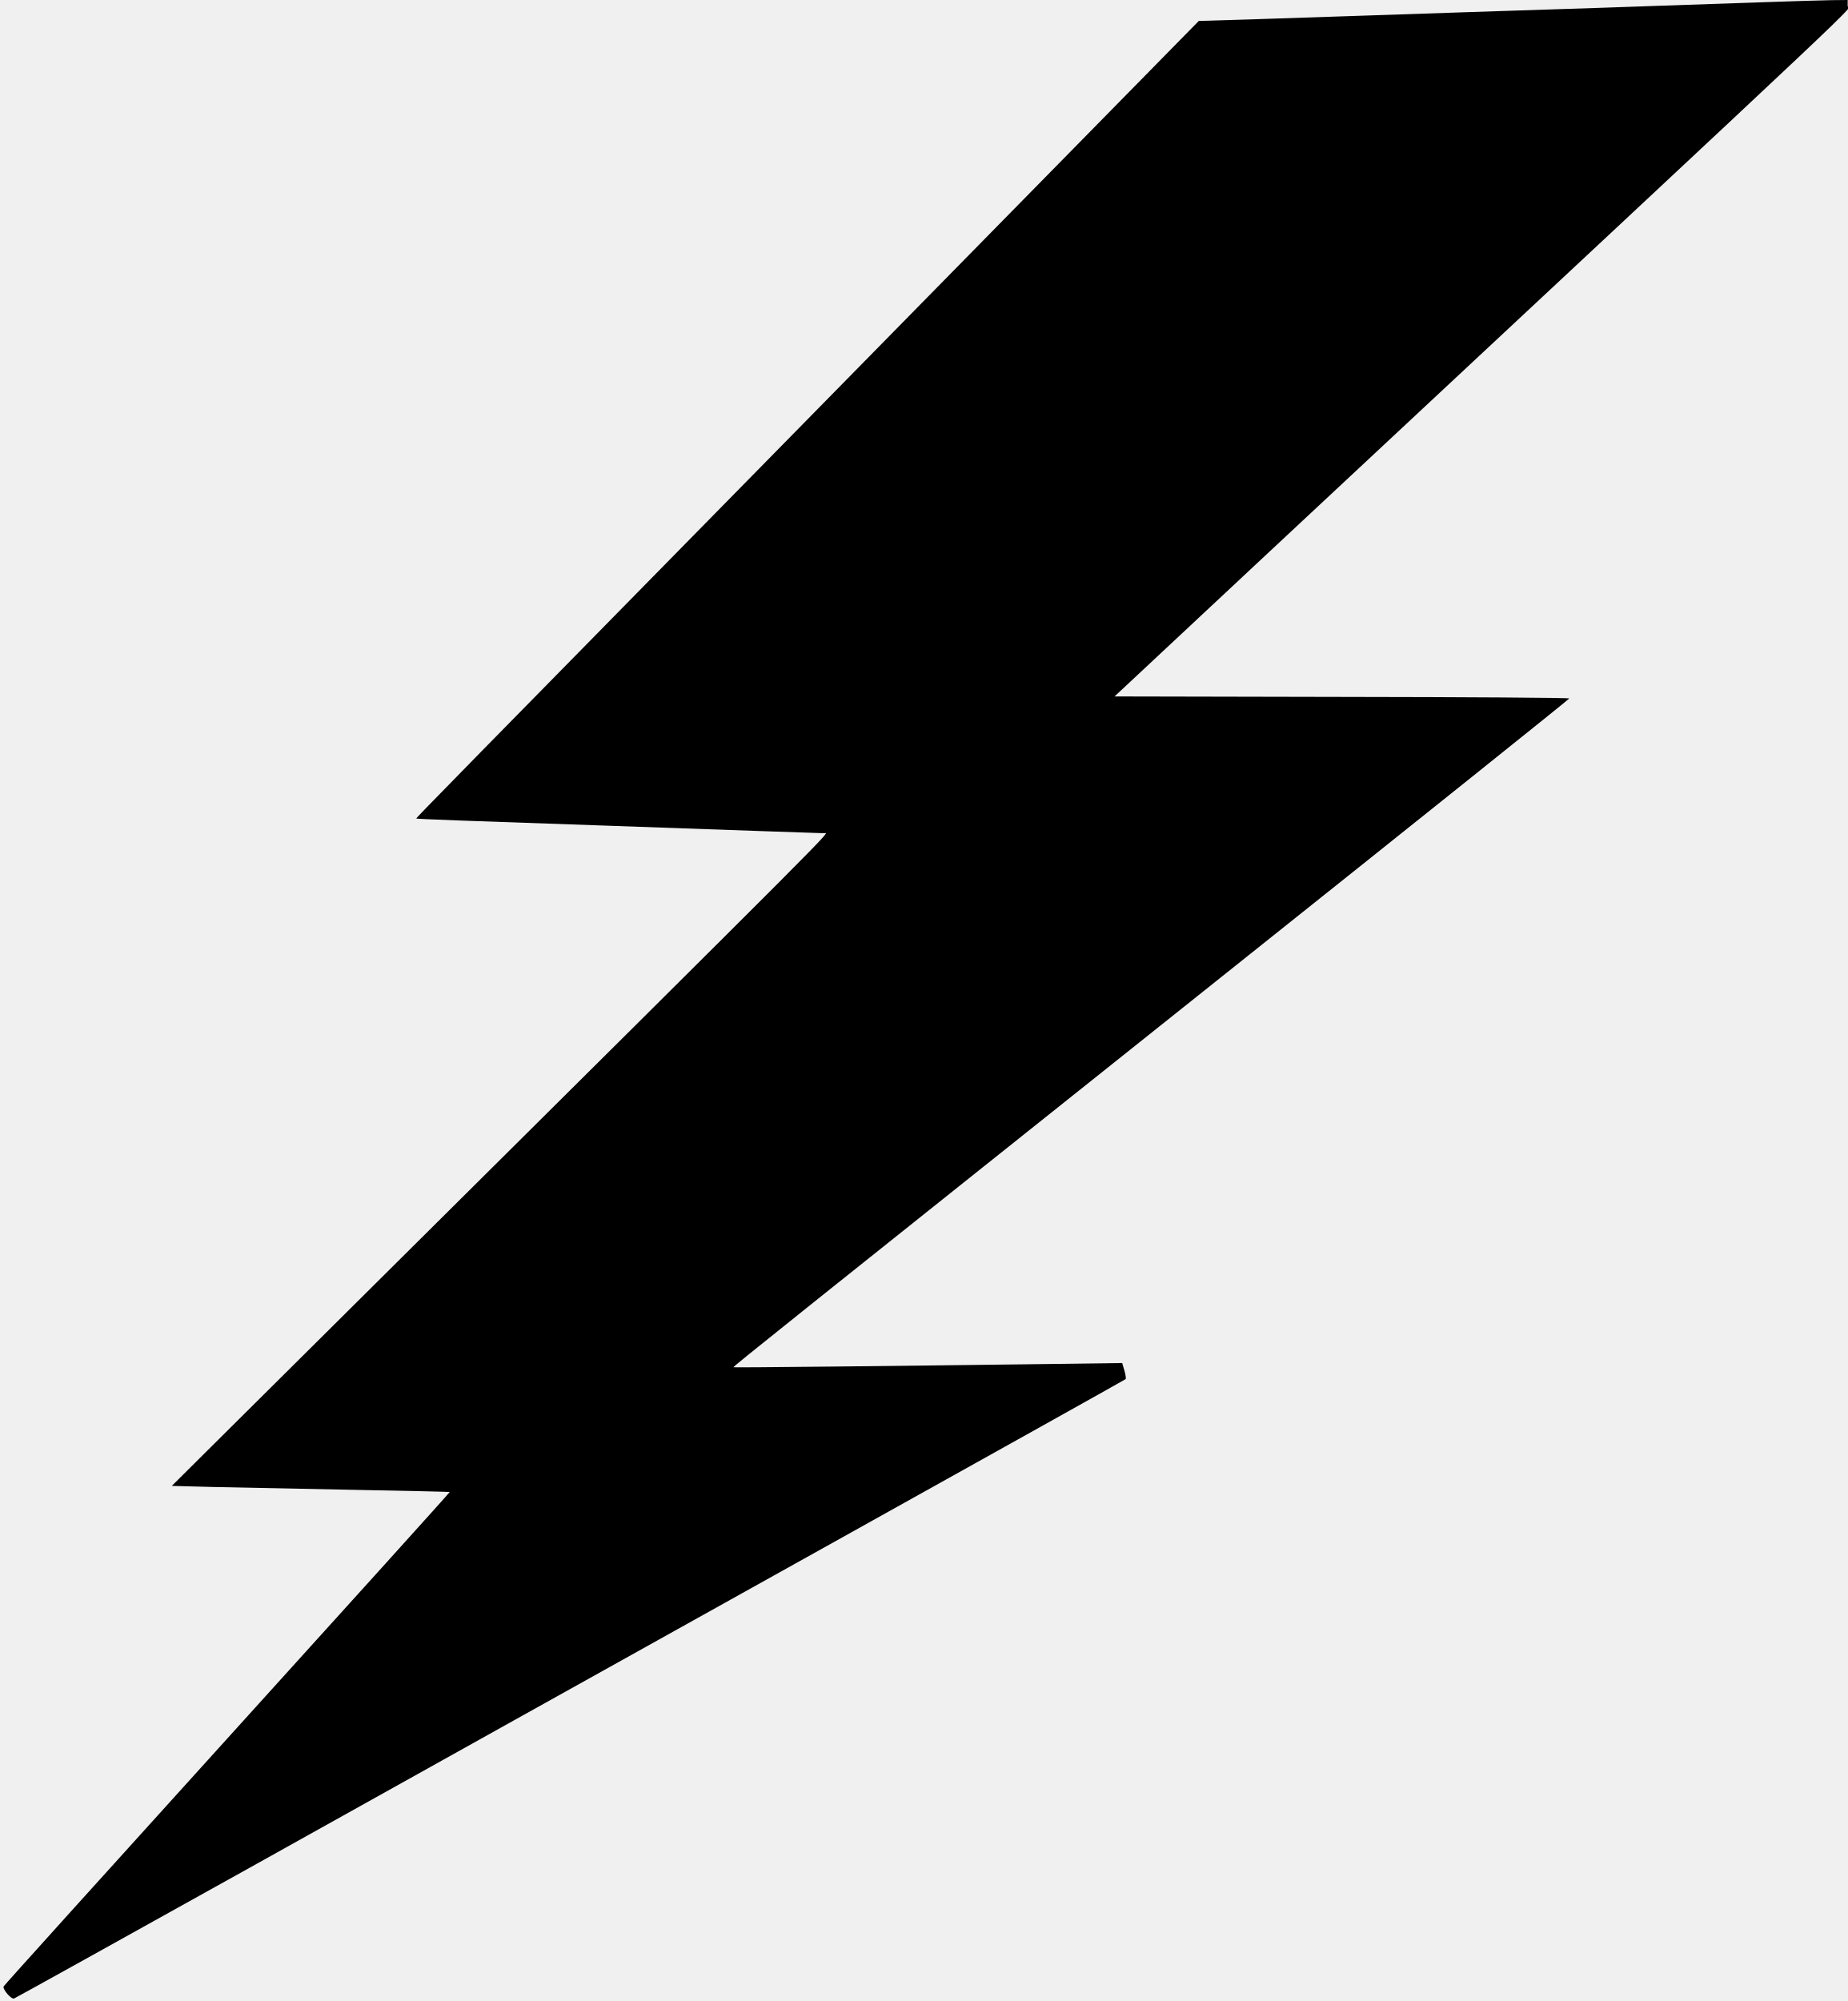
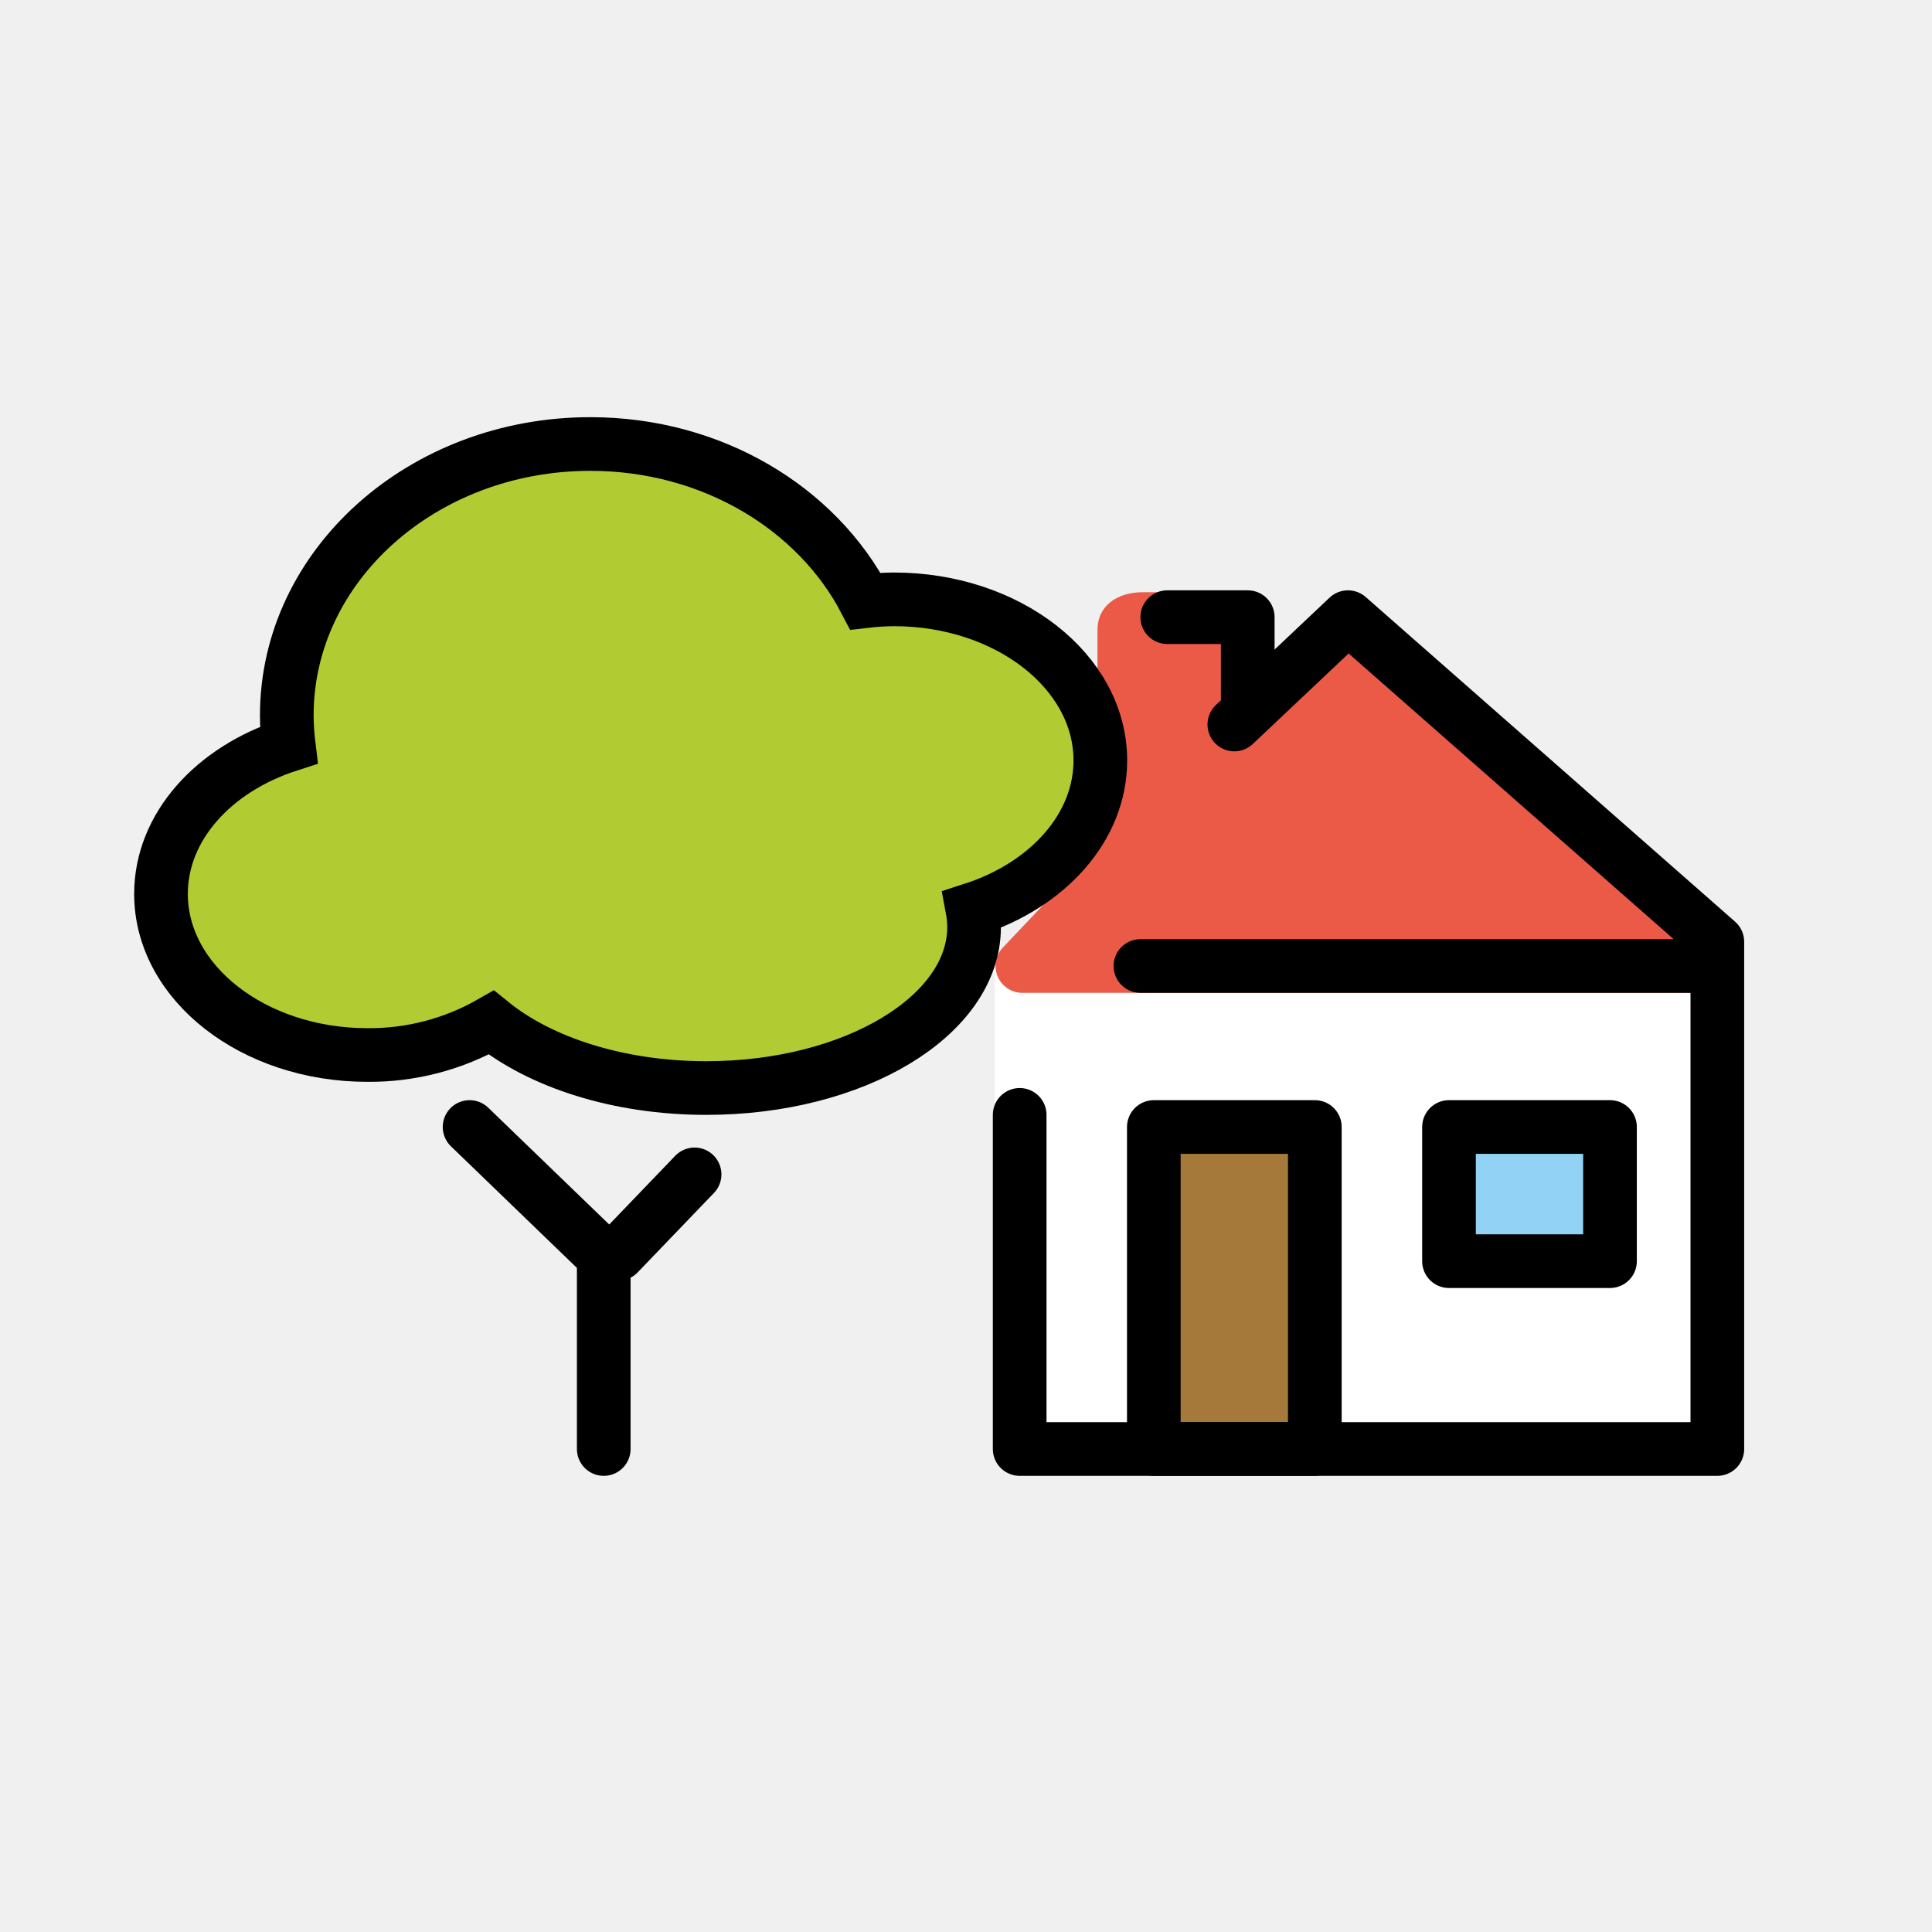
- <svg xmlns="http://www.w3.org/2000/svg" version="1.0" width="1182pt" height="1280pt" viewBox="0 0 1182 1280" preserveAspectRatio="xMidYMid meet">
-   <g transform="translate(0,1280) scale(0.1,-0.1)" fill="#000000" stroke="none">
-     <path d="M11255 12785 c-198 -7 -513 -18 -700 -24 -187 -7 -468 -16 -625 -21 -157 -5 -431 -14 -610 -20 -179 -6 -446 -15 -595 -20 -148 -5 -447 -15 -663 -22 l-393 -12 -2102 -2140 c-2744 -2793 -2907 -2959 -2904 -2962 3 -3 316 -15 1172 -44 319 -11 767 -27 995 -35 228 -8 428 -15 443 -15 31 0 182 151 -2986 -2995 l-1188 -1180 268 -7 c147 -3 547 -11 888 -18 341 -6 621 -13 622 -14 2 -2 -639 -711 -1423 -1577 -784 -866 -1428 -1579 -1431 -1586 -7 -18 49 -84 67 -77 8 3 688 380 1510 838 822 459 2418 1348 3545 1976 1128 628 2053 1145 2056 1148 3 4 0 28 -8 55 l-14 48 -447 -6 c-1001 -13 -2037 -24 -2040 -21 -4 4 322 264 3196 2556 1183 943 2151 1718 2151 1722 1 5 -654 9 -1454 10 l-1455 3 947 885 c4110 3836 3743 3490 3743 3532 l0 38 -102 -1 c-57 -1 -265 -7 -463 -14z" />
+ <svg xmlns="http://www.w3.org/2000/svg" id="emoji" viewBox="0 0 72 72" version="1.1">
+   <g id="color">
+     <rect x="37.075" y="36.053" width="26.884" height="18.114" fill="#FFFFFF" />
+     <polygon fill="#EA5A47" stroke="#EA5A47" stroke-linecap="round" stroke-linejoin="round" stroke-miterlimit="10" stroke-width="2" points="50.235,23.2 38.1,36 63.5,36" />
+     <path fill="#EA5A47" d="M47.3,26l-6.4,6.059v-8.573c0-0.931,0.755-1.416,1.686-1.416h3.028 c0.931,0,1.686,0.485,1.686,1.416C47.3,23.486,47.3,26,47.3,26z" />
+     <rect x="43" y="42" width="6" height="12" fill="#A57939" />
+     <rect x="54" y="42" width="6" height="5" fill="#92D3F5" />
+     <path fill="#B1CC33" d="M41.006,28.339c0-3.312-3.445-6.003-7.694-6.003c-0.355,0.003-0.71,0.025-1.062,0.066 c-1.8-3.455-5.707-5.855-10.25-5.855c-6.248,0-11.312,4.529-11.312,10.114c0.001,0.369,0.025,0.738,0.07,1.104 C7.966,28.666,6,30.81,6,33.314c0,3.312,3.445,6.003,7.694,6.003c1.615,0.014,3.206-0.402,4.614-1.207 c1.818,1.477,4.726,2.438,8.015,2.438c5.511,0,9.978-2.688,9.978-6.003c-0.001-0.219-0.021-0.438-0.061-0.653 C39.036,32.99,41.006,30.845,41.006,28.339z" />
+   </g>
+   <g id="hair" />
+   <g id="skin" />
+   <g id="skin-shadow" />
+   <g id="line">
+     <polyline fill="none" stroke="#000000" stroke-linecap="round" stroke-linejoin="round" stroke-miterlimit="10" stroke-width="2" points="46,27 50.235,23 64,35.098 64,54 38,54 38,41.548" />
+     <rect x="43" y="42" width="6" height="12" fill="none" stroke="#000000" stroke-linecap="round" stroke-linejoin="round" stroke-miterlimit="10" stroke-width="2" />
+     <rect x="54" y="42" width="6" height="5" fill="none" stroke="#000000" stroke-linecap="round" stroke-linejoin="round" stroke-miterlimit="10" stroke-width="2" />
+     <polyline fill="none" stroke="#000000" stroke-linecap="round" stroke-linejoin="round" stroke-miterlimit="10" stroke-width="2" points="43.5,23 46.5,23 46.5,26" />
+     <path fill="none" stroke="#000000" stroke-miterlimit="10" stroke-width="2" d="M31.245,39.34" />
+     <polyline fill="none" stroke="#000000" stroke-linecap="round" stroke-linejoin="round" stroke-width="2" points="22.5,54 22.5,46.827 17.5,42" />
+     <line x1="23.041" x2="25.885" y1="46.727" y2="43.766" fill="none" stroke="#000000" stroke-linecap="round" stroke-linejoin="round" stroke-width="2" />
+     <path fill="none" stroke="#000000" stroke-linecap="round" stroke-miterlimit="10" stroke-width="2" d="M41.006,28.339 c0-3.312-3.445-6.003-7.694-6.003c-0.355,0.003-0.71,0.025-1.062,0.066c-1.8-3.455-5.707-5.855-10.25-5.855 c-6.248,0-11.312,4.529-11.312,10.114c0.001,0.369,0.025,0.738,0.07,1.104C7.966,28.666,6,30.81,6,33.314 c0,3.312,3.445,6.003,7.694,6.003c1.615,0.014,3.206-0.402,4.614-1.207c1.818,1.477,4.726,2.438,8.015,2.438 c5.511,0,9.978-2.688,9.978-6.003c-0.001-0.219-0.021-0.438-0.061-0.653 C39.036,32.99,41.006,30.845,41.006,28.339z" />
+     <line x1="63.5" x2="42.5" y1="36" y2="36" fill="none" stroke="#000000" stroke-linecap="round" stroke-linejoin="round" stroke-miterlimit="10" stroke-width="2" />
  </g>
</svg>
